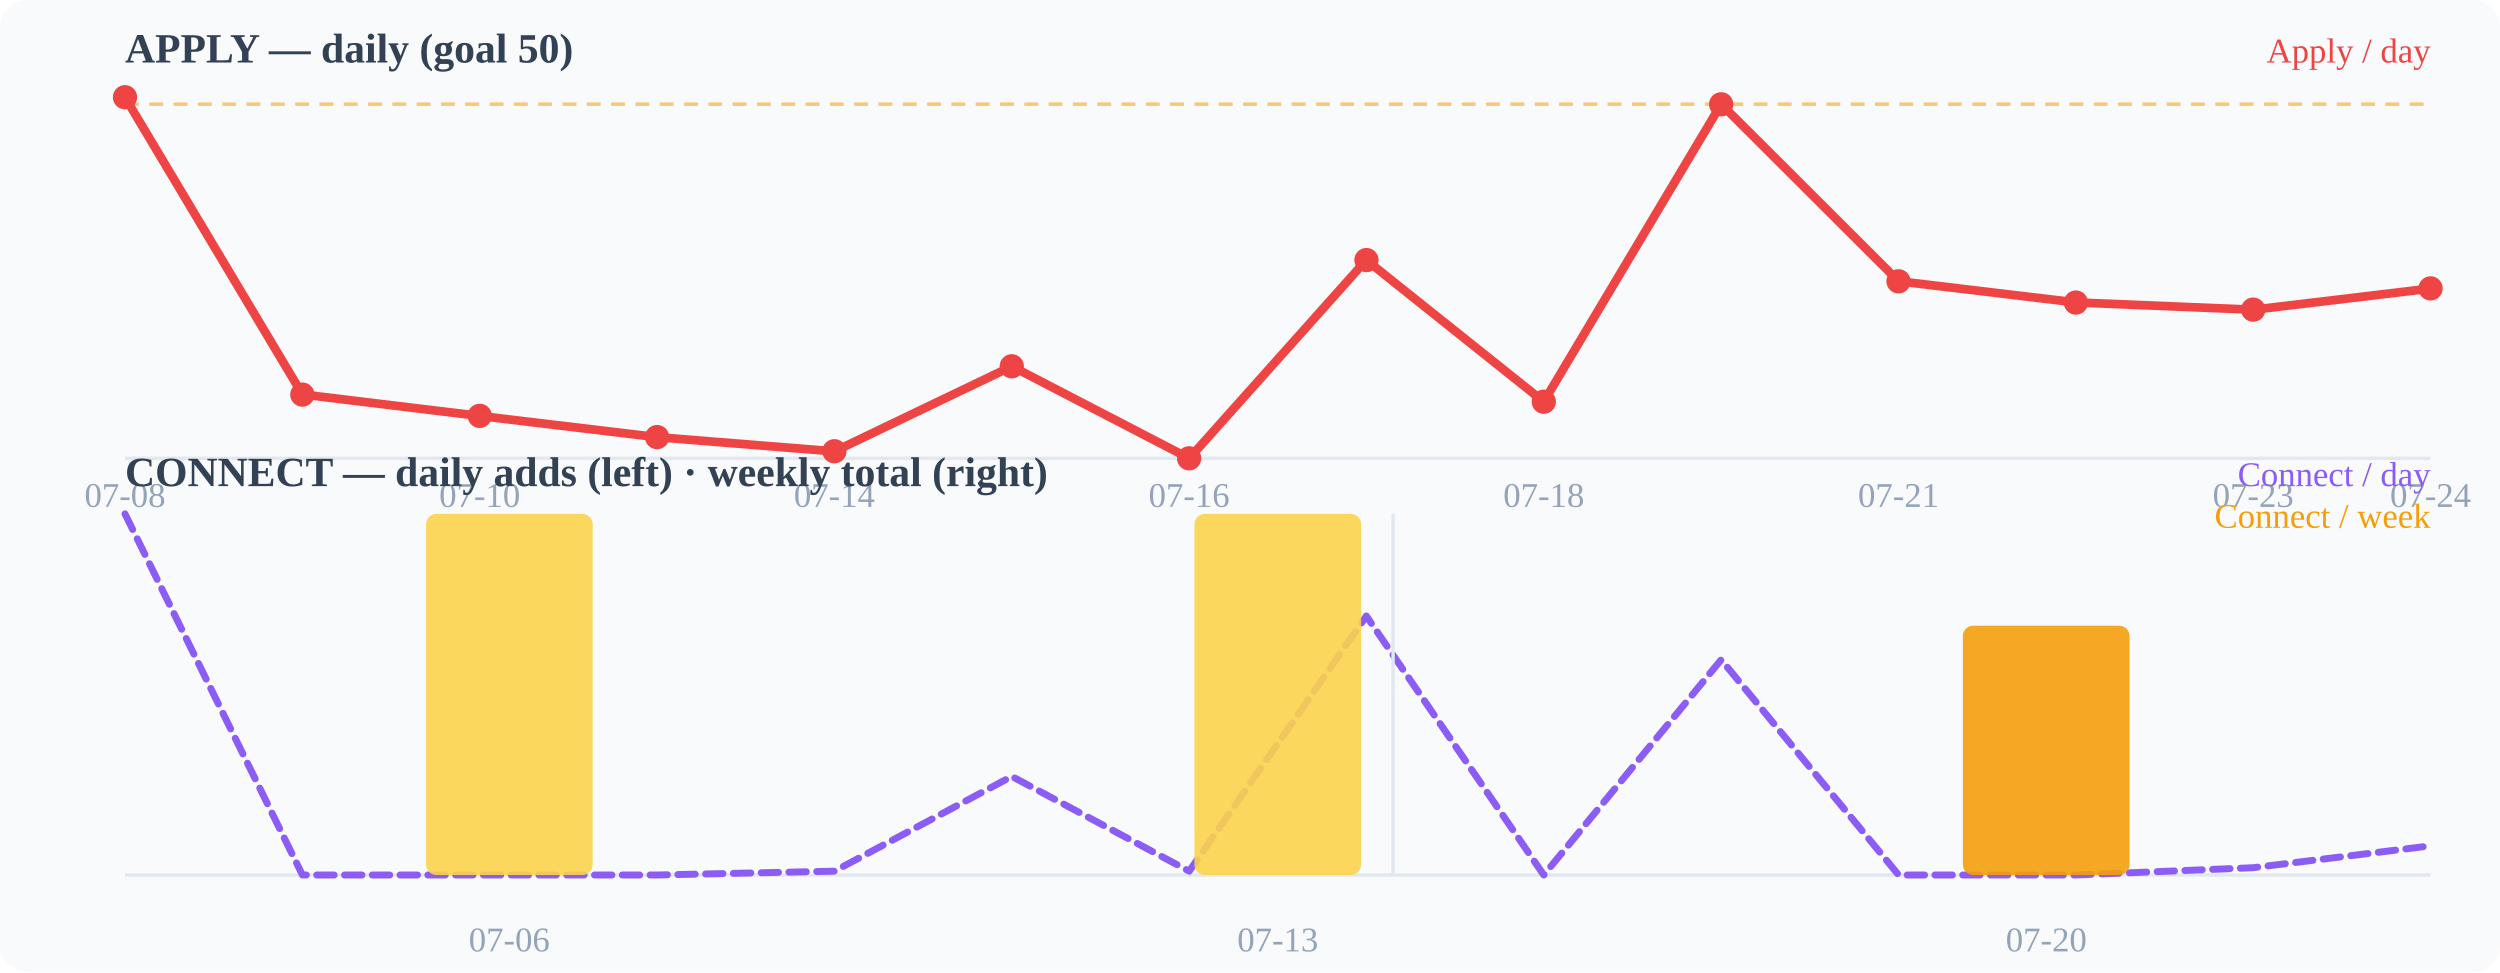
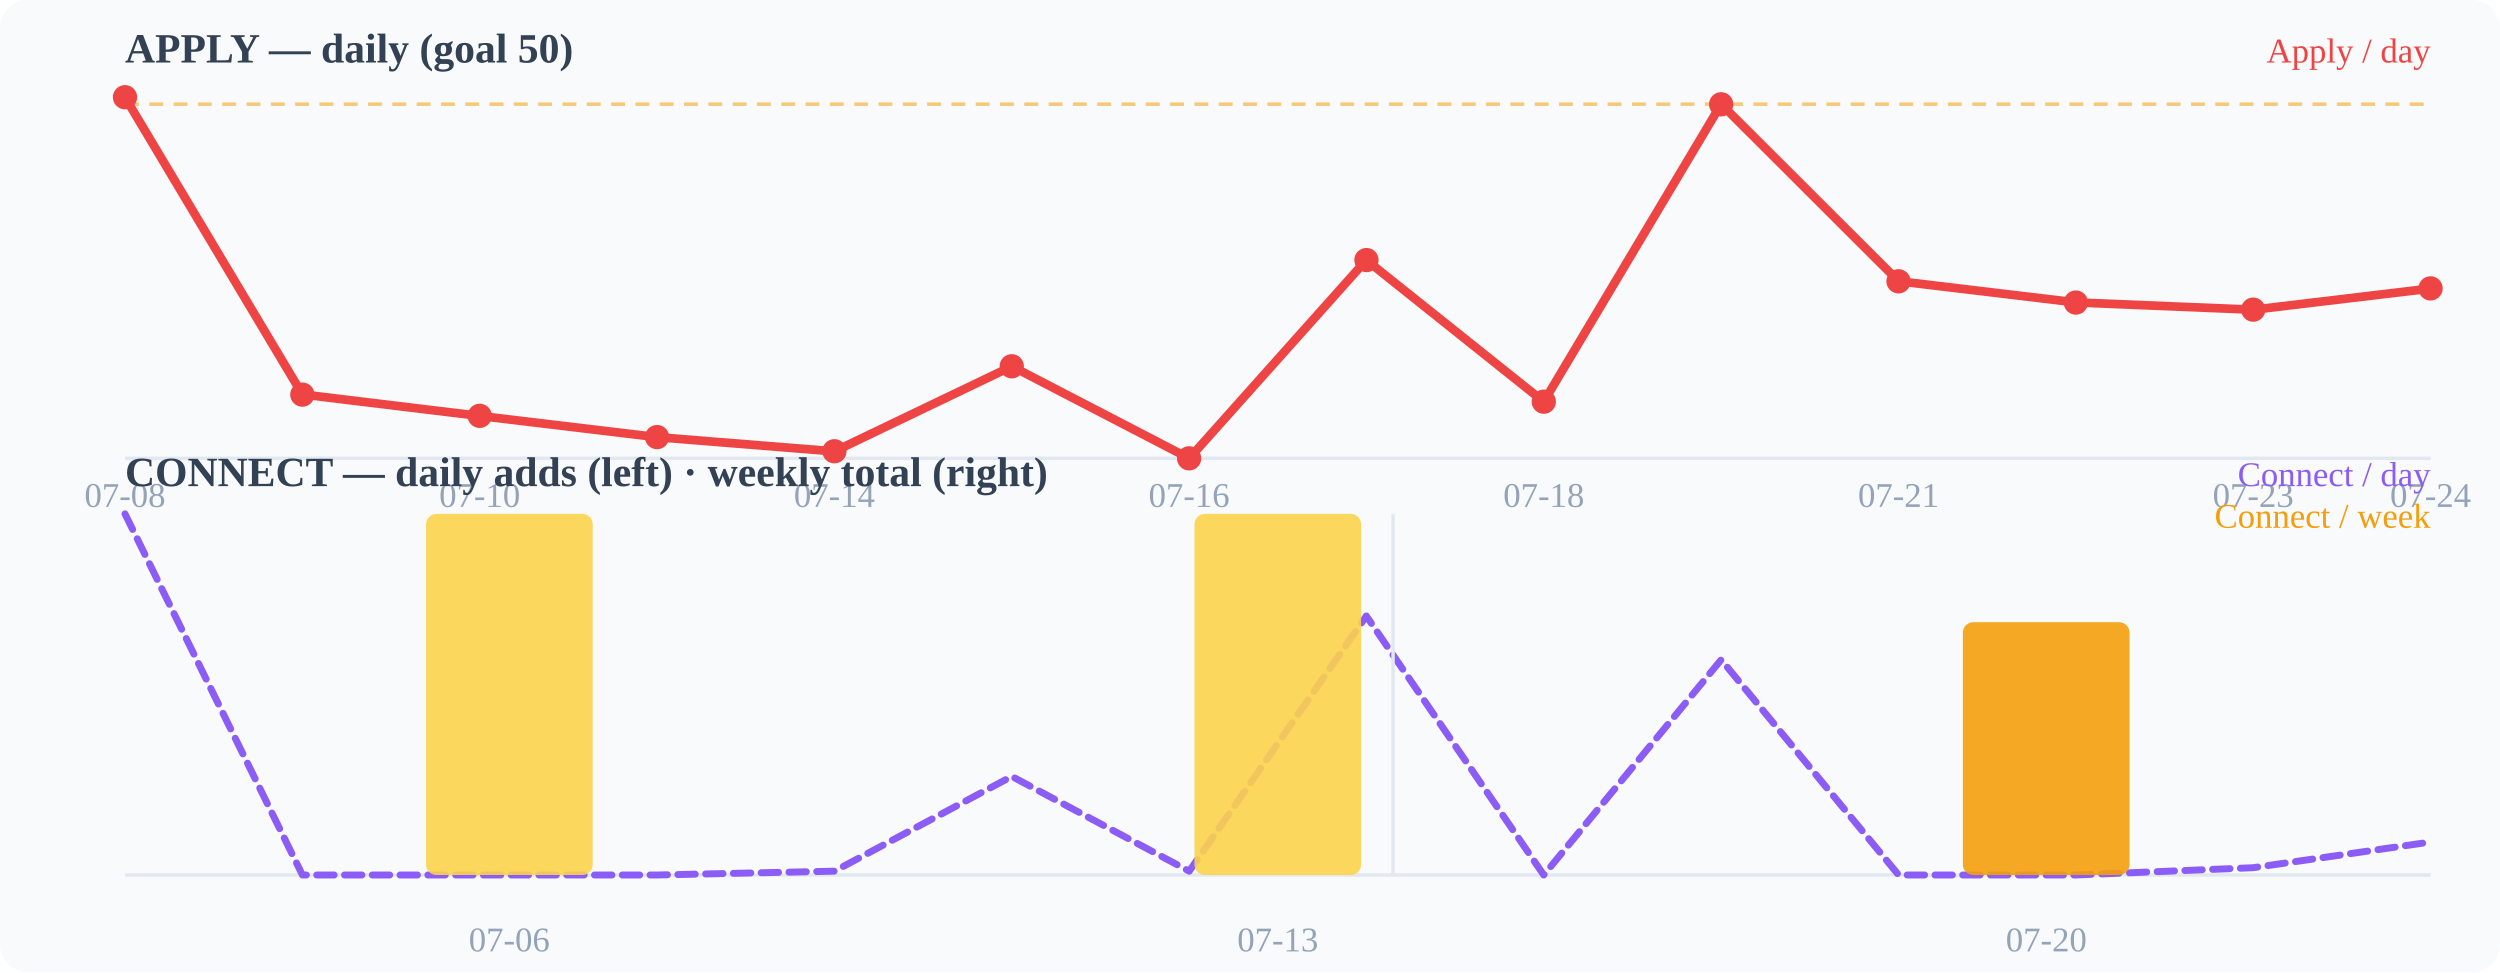
<svg xmlns="http://www.w3.org/2000/svg" width="720" height="280" viewBox="0 0 720 280">
  <rect width="720" height="280" fill="#f8fafc" rx="8" />
  <text x="36" y="18" font-size="12" font-weight="600" fill="#334155">APPLY — daily (goal 50)</text>
  <line x1="36" y1="132" x2="700" y2="132" stroke="#e2e8f0" stroke-width="1" />
  <line x1="36" y1="30.0" x2="700" y2="30.0" stroke="#f59e0b" stroke-width="1" stroke-dasharray="4 3" opacity="0.55" />
  <polyline points="36.0,28.0 87.1,113.6 138.2,119.8 189.2,125.9 240.3,130.0 291.4,105.5 342.5,132.0 393.5,74.9 444.6,115.7 495.7,30.0 546.8,81.0 597.8,87.1 648.9,89.2 700.0,83.1" fill="none" stroke="#ef4444" stroke-width="2.5" stroke-linecap="round" stroke-linejoin="round" />
  <circle cx="36" cy="28" r="3.5" fill="#ef4444" />
  <circle cx="87.077" cy="113.647" r="3.5" fill="#ef4444" />
  <circle cx="138.154" cy="119.765" r="3.5" fill="#ef4444" />
  <circle cx="189.231" cy="125.882" r="3.5" fill="#ef4444" />
  <circle cx="240.308" cy="129.961" r="3.5" fill="#ef4444" />
  <circle cx="291.385" cy="105.49" r="3.5" fill="#ef4444" />
  <circle cx="342.462" cy="132" r="3.5" fill="#ef4444" />
  <circle cx="393.538" cy="74.902" r="3.5" fill="#ef4444" />
  <circle cx="444.615" cy="115.686" r="3.5" fill="#ef4444" />
  <circle cx="495.692" cy="30.039" r="3.5" fill="#ef4444" />
  <circle cx="546.769" cy="81.02" r="3.5" fill="#ef4444" />
  <circle cx="597.846" cy="87.137" r="3.5" fill="#ef4444" />
  <circle cx="648.923" cy="89.176" r="3.5" fill="#ef4444" />
  <circle cx="700" cy="83.059" r="3.5" fill="#ef4444" />
  <text x="36" y="146" font-size="10" fill="#94a3b8" text-anchor="middle">07-08</text>
  <text x="138.154" y="146" font-size="10" fill="#94a3b8" text-anchor="middle">07-10</text>
  <text x="240.308" y="146" font-size="10" fill="#94a3b8" text-anchor="middle">07-14</text>
  <text x="342.462" y="146" font-size="10" fill="#94a3b8" text-anchor="middle">07-16</text>
  <text x="444.615" y="146" font-size="10" fill="#94a3b8" text-anchor="middle">07-18</text>
  <text x="546.769" y="146" font-size="10" fill="#94a3b8" text-anchor="middle">07-21</text>
  <text x="648.923" y="146" font-size="10" fill="#94a3b8" text-anchor="middle">07-23</text>
  <text x="700" y="146" font-size="10" fill="#94a3b8" text-anchor="middle">07-24</text>
  <text x="36" y="140" font-size="12" font-weight="600" fill="#334155">CONNECT — daily adds (left) · weekly total (right)</text>
  <line x1="36" y1="252" x2="700" y2="252" stroke="#e2e8f0" stroke-width="1" />
-   <polyline points="36.0,148.0 87.1,252.0 138.2,252.0 189.2,252.0 240.3,250.9 291.4,223.6 342.5,250.9 393.5,177.4 444.6,252.0 495.7,190.0 546.8,252.0 597.8,252.0 648.9,249.9 700.0,243.6" fill="none" stroke="#8b5cf6" stroke-width="2" stroke-linecap="round" stroke-linejoin="round" stroke-dasharray="5 3" />
+   <polyline points="36.0,148.0 87.1,252.0 138.2,252.0 189.2,252.0 240.3,250.9 291.4,223.6 342.5,250.9 393.5,177.4 444.6,252.0 495.7,190.0 546.8,252.0 597.8,252.0 648.9,249.9 700.0,242.5" fill="none" stroke="#8b5cf6" stroke-width="2" stroke-linecap="round" stroke-linejoin="round" stroke-dasharray="5 3" />
  <rect x="122.7" y="148.0" width="48" height="104.0" rx="3" fill="#fcd34d" opacity="0.9" />
  <rect x="344.0" y="148.0" width="48" height="104.0" rx="3" fill="#fcd34d" opacity="0.9" />
-   <rect x="565.3" y="180.2" width="48" height="71.8" rx="3" fill="#f59e0b" opacity="0.9" />
+   <rect x="565.3" y="179.2" width="48" height="72.8" rx="3" fill="#f59e0b" opacity="0.9" />
  <line x1="401.2" y1="148" x2="401.2" y2="252" stroke="#e2e8f0" stroke-width="1" />
  <text x="146.667" y="274" font-size="10" fill="#94a3b8" text-anchor="middle">07-06</text>
  <text x="368" y="274" font-size="10" fill="#94a3b8" text-anchor="middle">07-13</text>
  <text x="589.333" y="274" font-size="10" fill="#94a3b8" text-anchor="middle">07-20</text>
  <text x="700" y="18" font-size="10" fill="#ef4444" text-anchor="end">Apply / day</text>
  <text x="700" y="140" font-size="10" fill="#8b5cf6" text-anchor="end">Connect / day</text>
  <text x="700" y="152" font-size="10" fill="#f59e0b" text-anchor="end">Connect / week</text>
</svg>
